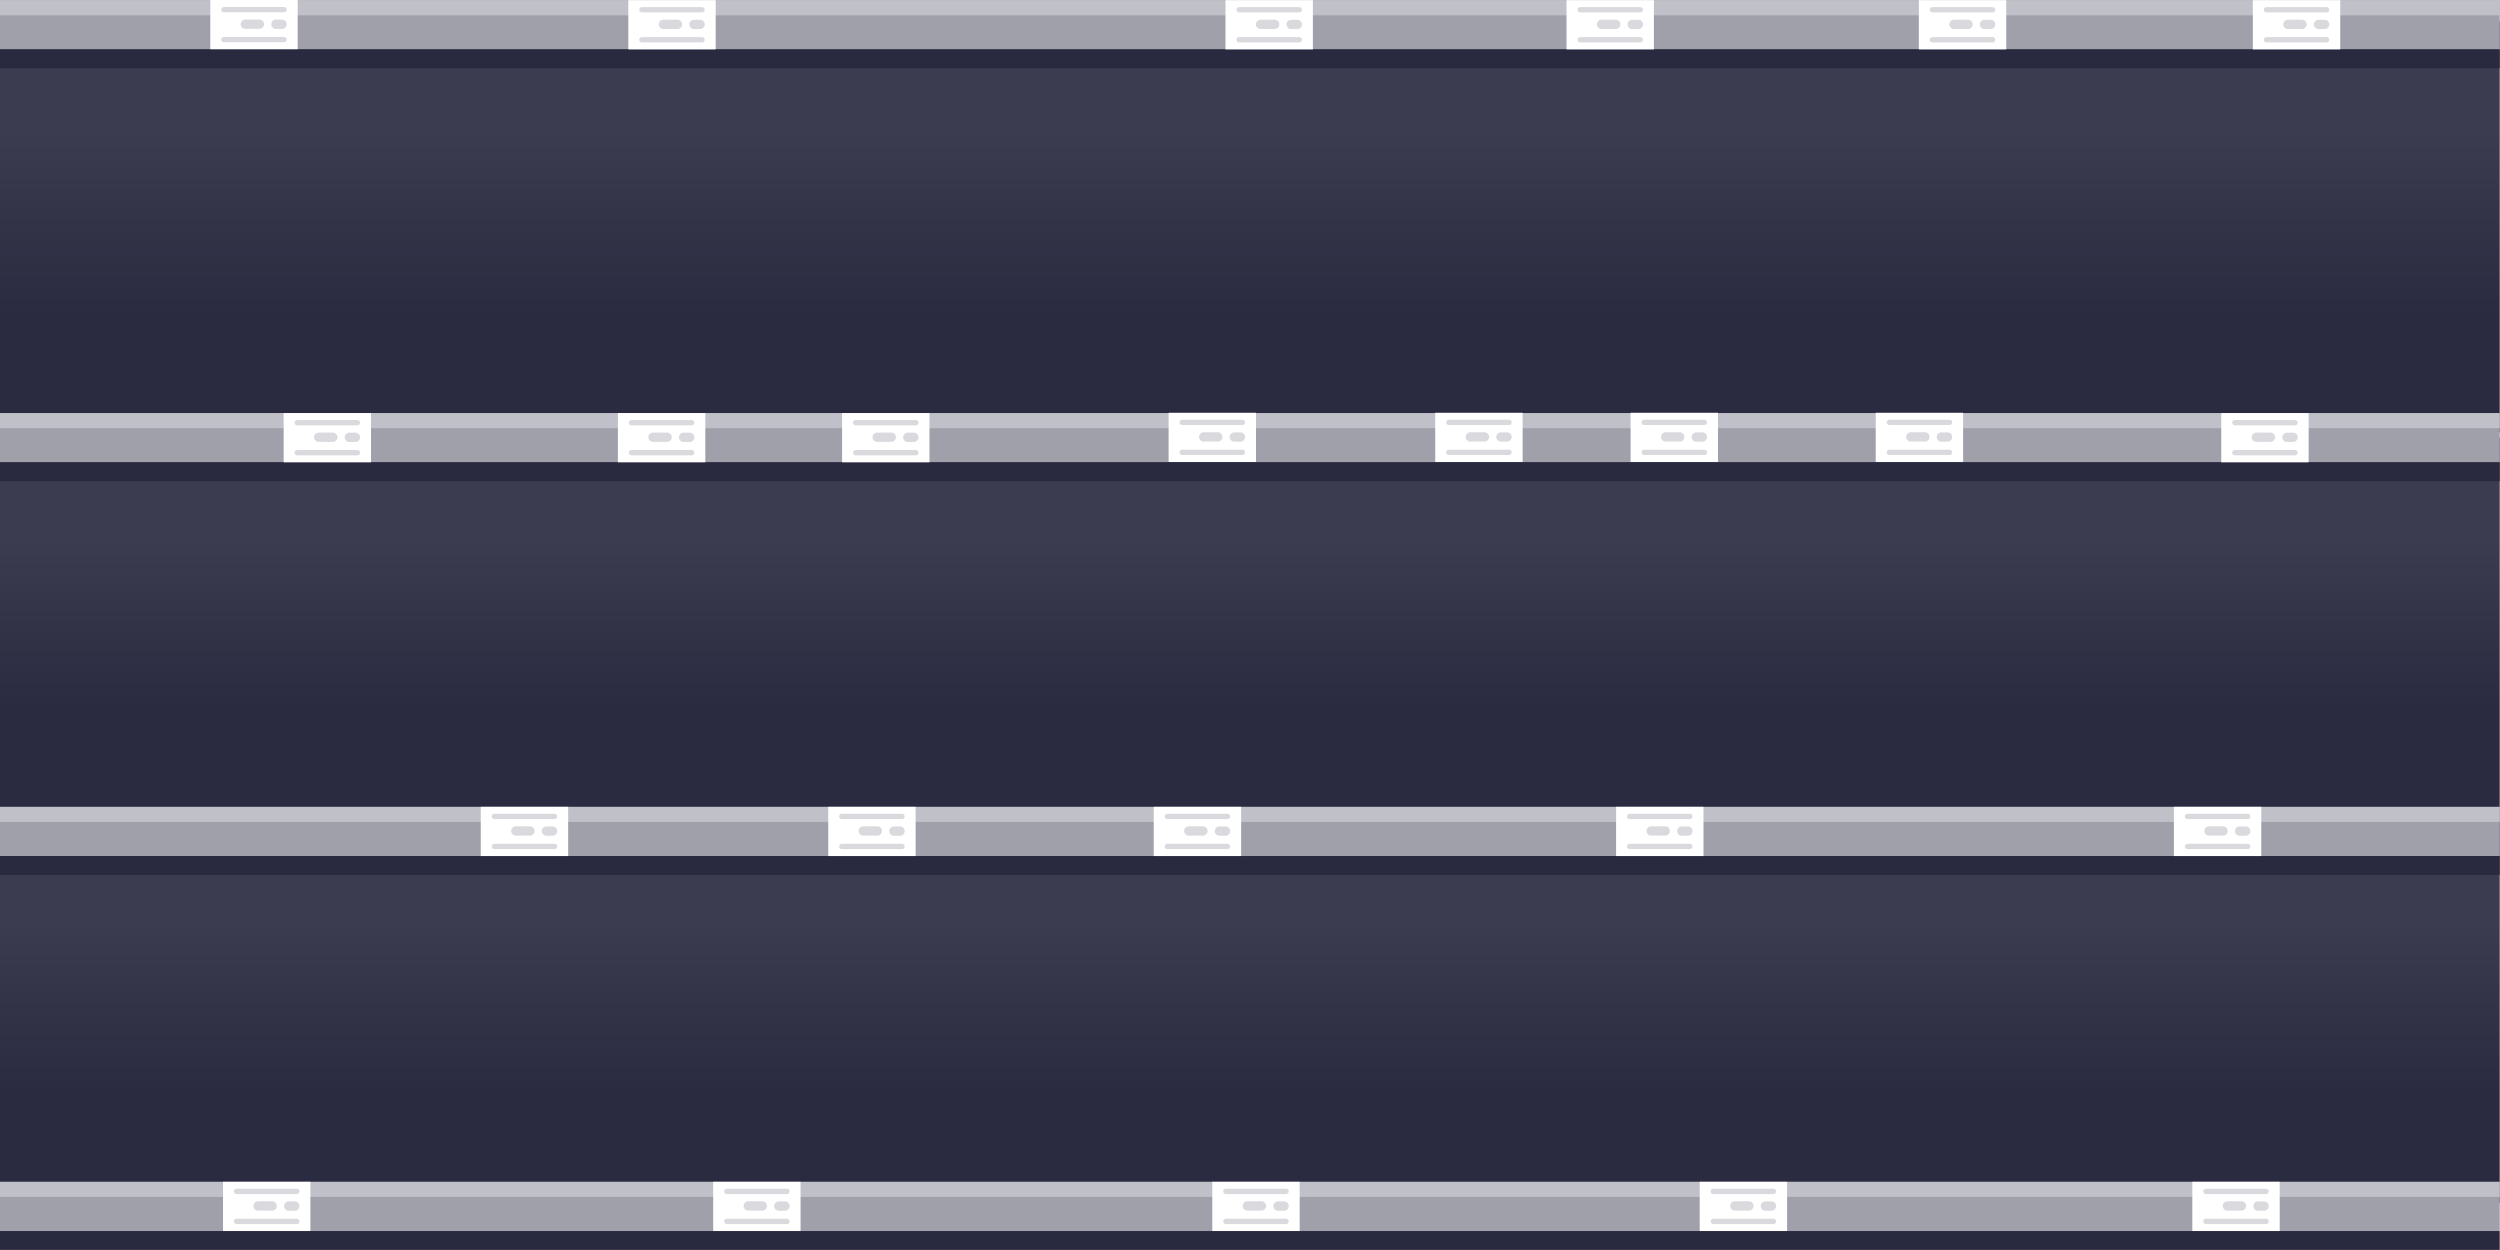
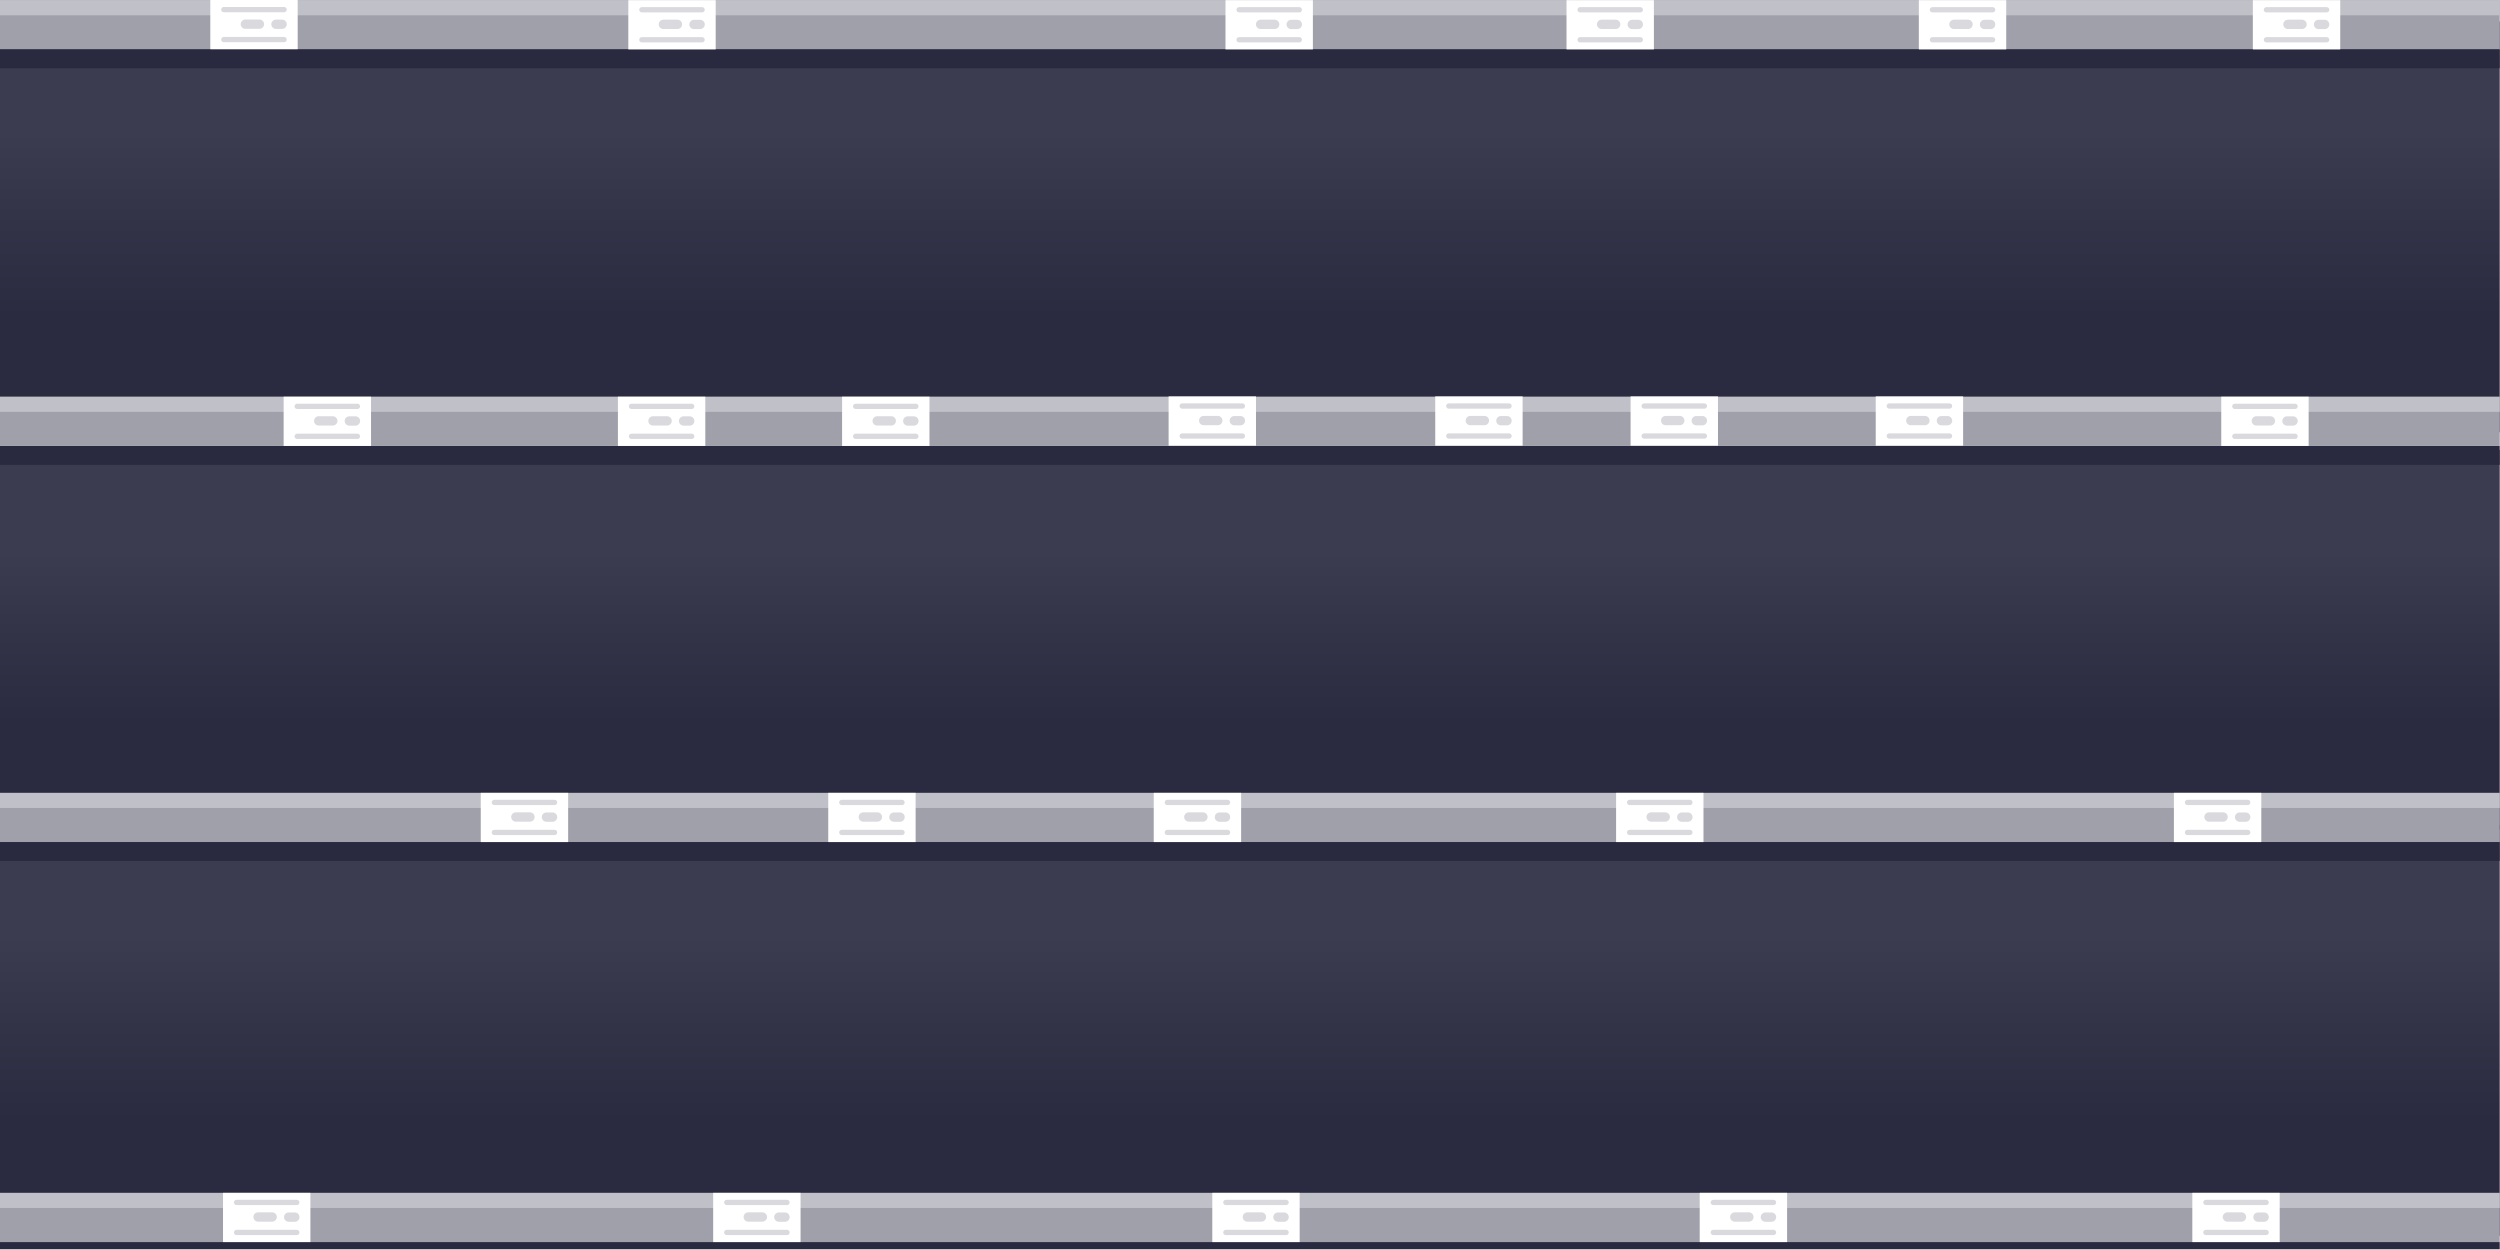
<svg xmlns="http://www.w3.org/2000/svg" width="700px" height="350px" viewBox="0 0 700 350" version="1.1">
  <defs>
    <linearGradient x1="50.001%" y1="0%" x2="50.001%" y2="100%" id="linearGradient-1">
      <stop stop-color="#3C3C50" offset="0%" />
      <stop stop-color="#3C3C50" offset="27%" />
      <stop stop-color="#2A2A40" offset="72%" />
    </linearGradient>
    <linearGradient x1="50.001%" y1="0%" x2="50.001%" y2="99.993%" id="linearGradient-2">
      <stop stop-color="#3C3C50" offset="0%" />
      <stop stop-color="#3C3C50" offset="27%" />
      <stop stop-color="#2A2A40" offset="72%" />
    </linearGradient>
    <linearGradient x1="50.001%" y1="0%" x2="50.001%" y2="100.008%" id="linearGradient-3">
      <stop stop-color="#3C3C50" offset="0%" />
      <stop stop-color="#3C3C50" offset="27%" />
      <stop stop-color="#2A2A40" offset="72%" />
    </linearGradient>
  </defs>
  <g id="Page-1" stroke="none" stroke-width="1" fill="none" fill-rule="evenodd">
    <g id="product_rack" fill-rule="nonzero">
-       <rect id="Rectangle" fill="url(#linearGradient-1)" x="0" y="228.841" width="699.917" height="108.011" />
+       <rect id="Rectangle" fill="url(#linearGradient-1)" x="0" y="231" width="699.917" height="115" />
      <rect id="Rectangle" fill="url(#linearGradient-2)" x="0" y="5.996" width="699.917" height="115.045" />
-       <rect id="Rectangle" fill="url(#linearGradient-3)" x="0" y="122.551" width="699.917" height="106.282" />
-       <rect id="Rectangle" fill="#A0A0AB" x="0" y="115.669" width="699.917" height="13.764" />
-       <rect id="Rectangle" fill="#C0C0C8" x="0" y="115.669" width="699.917" height="4.225" />
-       <rect id="Rectangle" fill="#29293F" x="0" y="129.449" width="699.917" height="5.288" />
-       <rect id="Rectangle" fill="#FFFFFF" x="79.42" y="115.66" width="24.468" height="13.781" />
-       <rect id="Rectangle" fill="#D9D9DE" x="82.47" y="117.617" width="18.348" height="1.476" rx="0.738" />
-       <rect id="Rectangle" fill="#D9D9DE" x="82.47" y="126.008" width="18.348" height="1.476" rx="0.738" />
-       <rect id="Rectangle" fill="#D9D9DE" x="96.507" y="121.151" width="4.321" height="2.606" rx="1.303" />
-       <rect id="Rectangle" fill="#D9D9DE" x="87.931" y="121.125" width="6.555" height="2.606" rx="1.303" />
-       <rect id="Rectangle" fill="#FFFFFF" x="173.016" y="115.66" width="24.468" height="13.781" />
-       <rect id="Rectangle" fill="#D9D9DE" x="176.075" y="117.617" width="18.348" height="1.476" rx="0.738" />
-       <rect id="Rectangle" fill="#D9D9DE" x="176.075" y="126.008" width="18.348" height="1.476" rx="0.738" />
-       <rect id="Rectangle" fill="#D9D9DE" x="190.103" y="121.151" width="4.321" height="2.606" rx="1.303" />
-       <rect id="Rectangle" fill="#D9D9DE" x="181.536" y="121.125" width="6.555" height="2.606" rx="1.303" />
-       <rect id="Rectangle" fill="#FFFFFF" x="235.784" y="115.66" width="24.468" height="13.781" />
-       <rect id="Rectangle" fill="#D9D9DE" x="238.844" y="117.617" width="18.348" height="1.476" rx="0.738" />
-       <rect id="Rectangle" fill="#D9D9DE" x="238.844" y="126.008" width="18.348" height="1.476" rx="0.738" />
-       <rect id="Rectangle" fill="#D9D9DE" x="252.872" y="121.151" width="4.321" height="2.606" rx="1.303" />
-       <rect id="Rectangle" fill="#D9D9DE" x="244.305" y="121.125" width="6.555" height="2.606" rx="1.303" />
-       <rect id="Rectangle" fill="#FFFFFF" x="327.211" y="115.576" width="24.468" height="13.781" />
-       <rect id="Rectangle" fill="#D9D9DE" x="330.27" y="117.524" width="18.348" height="1.476" rx="0.738" />
-       <rect id="Rectangle" fill="#D9D9DE" x="330.27" y="125.924" width="18.348" height="1.476" rx="0.738" />
-       <rect id="Rectangle" fill="#D9D9DE" x="344.298" y="121.066" width="4.321" height="2.606" rx="1.303" />
-       <rect id="Rectangle" fill="#D9D9DE" x="335.731" y="121.033" width="6.555" height="2.606" rx="1.303" />
-       <rect id="Rectangle" fill="#FFFFFF" x="401.865" y="115.576" width="24.468" height="13.781" />
-       <rect id="Rectangle" fill="#D9D9DE" x="404.925" y="117.524" width="18.348" height="1.476" rx="0.738" />
-       <rect id="Rectangle" fill="#D9D9DE" x="404.925" y="125.924" width="18.348" height="1.476" rx="0.738" />
-       <rect id="Rectangle" fill="#D9D9DE" x="418.952" y="121.066" width="4.321" height="2.606" rx="1.303" />
-       <rect id="Rectangle" fill="#D9D9DE" x="410.385" y="121.033" width="6.555" height="2.606" rx="1.303" />
-       <rect id="Rectangle" fill="#FFFFFF" x="456.567" y="115.576" width="24.468" height="13.781" />
-       <rect id="Rectangle" fill="#D9D9DE" x="459.626" y="117.524" width="18.348" height="1.476" rx="0.738" />
-       <rect id="Rectangle" fill="#D9D9DE" x="459.626" y="125.924" width="18.348" height="1.476" rx="0.738" />
-       <rect id="Rectangle" fill="#D9D9DE" x="473.654" y="121.066" width="4.321" height="2.606" rx="1.303" />
-       <rect id="Rectangle" fill="#D9D9DE" x="465.087" y="121.033" width="6.555" height="2.606" rx="1.303" />
-       <rect id="Rectangle" fill="#FFFFFF" x="525.204" y="115.576" width="24.468" height="13.781" />
-       <rect id="Rectangle" fill="#D9D9DE" x="528.264" y="117.524" width="18.348" height="1.476" rx="0.738" />
-       <rect id="Rectangle" fill="#D9D9DE" x="528.264" y="125.924" width="18.348" height="1.476" rx="0.738" />
-       <rect id="Rectangle" fill="#D9D9DE" x="542.291" y="121.066" width="4.321" height="2.606" rx="1.303" />
-       <rect id="Rectangle" fill="#D9D9DE" x="533.725" y="121.033" width="6.555" height="2.606" rx="1.303" />
-       <rect id="Rectangle" fill="#FFFFFF" x="621.952" y="115.66" width="24.468" height="13.781" />
-       <rect id="Rectangle" fill="#D9D9DE" x="625.012" y="117.617" width="18.348" height="1.476" rx="0.738" />
-       <rect id="Rectangle" fill="#D9D9DE" x="625.012" y="126.008" width="18.348" height="1.476" rx="0.738" />
-       <rect id="Rectangle" fill="#D9D9DE" x="639.04" y="121.151" width="4.321" height="2.606" rx="1.303" />
-       <rect id="Rectangle" fill="#D9D9DE" x="630.473" y="121.125" width="6.555" height="2.606" rx="1.303" />
-       <rect id="Rectangle" fill="#A0A0AB" x="0" y="0.059" width="699.917" height="13.764" />
-       <rect id="Rectangle" fill="#C0C0C8" x="0" y="0.059" width="699.917" height="4.225" />
-       <rect id="Rectangle" fill="#29293F" x="0" y="13.831" width="699.917" height="5.288" />
-       <rect id="Rectangle" fill="#FFFFFF" x="58.883" y="0" width="24.468" height="13.781" />
-       <rect id="Rectangle" fill="#D9D9DE" x="61.934" y="1.957" width="18.348" height="1.476" rx="0.738" />
-       <rect id="Rectangle" fill="#D9D9DE" x="61.934" y="10.348" width="18.348" height="1.476" rx="0.738" />
-       <rect id="Rectangle" fill="#D9D9DE" x="75.971" y="5.49" width="4.321" height="2.606" rx="1.303" />
-       <rect id="Rectangle" fill="#D9D9DE" x="67.395" y="5.465" width="6.555" height="2.606" rx="1.303" />
-       <rect id="Rectangle" fill="#FFFFFF" x="175.927" y="0.051" width="24.468" height="13.781" />
-       <rect id="Rectangle" fill="#D9D9DE" x="178.977" y="1.999" width="18.348" height="1.476" rx="0.738" />
-       <rect id="Rectangle" fill="#D9D9DE" x="178.977" y="10.399" width="18.348" height="1.476" rx="0.738" />
-       <rect id="Rectangle" fill="#D9D9DE" x="193.015" y="5.541" width="4.321" height="2.606" rx="1.303" />
-       <rect id="Rectangle" fill="#D9D9DE" x="184.438" y="5.516" width="6.555" height="2.606" rx="1.303" />
-       <rect id="Rectangle" fill="#FFFFFF" x="438.626" y="0.051" width="24.468" height="13.781" />
-       <rect id="Rectangle" fill="#D9D9DE" x="441.686" y="1.999" width="18.348" height="1.476" rx="0.738" />
-       <rect id="Rectangle" fill="#D9D9DE" x="441.686" y="10.399" width="18.348" height="1.476" rx="0.738" />
-       <rect id="Rectangle" fill="#D9D9DE" x="455.714" y="5.541" width="4.321" height="2.606" rx="1.303" />
-       <rect id="Rectangle" fill="#D9D9DE" x="447.147" y="5.516" width="6.555" height="2.606" rx="1.303" />
-       <rect id="Rectangle" fill="#FFFFFF" x="343.139" y="0.051" width="24.468" height="13.781" />
-       <rect id="Rectangle" fill="#D9D9DE" x="346.199" y="1.999" width="18.348" height="1.476" rx="0.738" />
-       <rect id="Rectangle" fill="#D9D9DE" x="346.199" y="10.399" width="18.348" height="1.476" rx="0.738" />
-       <rect id="Rectangle" fill="#D9D9DE" x="360.226" y="5.541" width="4.321" height="2.606" rx="1.303" />
-       <rect id="Rectangle" fill="#D9D9DE" x="351.66" y="5.516" width="6.555" height="2.606" rx="1.303" />
-       <rect id="Rectangle" fill="#FFFFFF" x="537.275" y="0.051" width="24.468" height="13.781" />
-       <rect id="Rectangle" fill="#D9D9DE" x="540.335" y="1.999" width="18.348" height="1.476" rx="0.738" />
-       <rect id="Rectangle" fill="#D9D9DE" x="540.335" y="10.399" width="18.348" height="1.476" rx="0.738" />
-       <rect id="Rectangle" fill="#D9D9DE" x="554.363" y="5.541" width="4.321" height="2.606" rx="1.303" />
-       <rect id="Rectangle" fill="#D9D9DE" x="545.796" y="5.516" width="6.555" height="2.606" rx="1.303" />
-       <rect id="Rectangle" fill="#FFFFFF" x="630.797" y="0.051" width="24.468" height="13.781" />
-       <rect id="Rectangle" fill="#D9D9DE" x="633.857" y="1.999" width="18.348" height="1.476" rx="0.738" />
-       <rect id="Rectangle" fill="#D9D9DE" x="633.857" y="10.399" width="18.348" height="1.476" rx="0.738" />
-       <rect id="Rectangle" fill="#D9D9DE" x="647.885" y="5.541" width="4.321" height="2.606" rx="1.303" />
-       <rect id="Rectangle" fill="#D9D9DE" x="639.318" y="5.516" width="6.555" height="2.606" rx="1.303" />
-       <rect id="Rectangle" fill="#A0A0AB" x="0" y="225.923" width="699.917" height="13.764" />
-       <rect id="Rectangle" fill="#C0C0C8" x="0" y="225.923" width="699.917" height="4.225" />
-       <rect id="Rectangle" fill="#29293F" x="0" y="239.695" width="699.917" height="5.288" />
-       <rect id="Rectangle" fill="#FFFFFF" x="134.613" y="225.914" width="24.468" height="13.781" />
-       <rect id="Rectangle" fill="#D9D9DE" x="137.673" y="227.863" width="18.348" height="1.476" rx="0.738" />
-       <rect id="Rectangle" fill="#D9D9DE" x="137.673" y="236.263" width="18.348" height="1.476" rx="0.738" />
-       <rect id="Rectangle" fill="#D9D9DE" x="151.701" y="231.405" width="4.321" height="2.606" rx="1.303" />
-       <rect id="Rectangle" fill="#D9D9DE" x="143.134" y="231.371" width="6.555" height="2.606" rx="1.303" />
-       <rect id="Rectangle" fill="#FFFFFF" x="231.909" y="225.914" width="24.468" height="13.781" />
-       <rect id="Rectangle" fill="#D9D9DE" x="234.959" y="227.863" width="18.348" height="1.476" rx="0.738" />
-       <rect id="Rectangle" fill="#D9D9DE" x="234.959" y="236.263" width="18.348" height="1.476" rx="0.738" />
-       <rect id="Rectangle" fill="#D9D9DE" x="248.996" y="231.405" width="4.321" height="2.606" rx="1.303" />
-       <rect id="Rectangle" fill="#D9D9DE" x="240.42" y="231.371" width="6.555" height="2.606" rx="1.303" />
-       <rect id="Rectangle" fill="#FFFFFF" x="323.048" y="225.914" width="24.468" height="13.781" />
-       <rect id="Rectangle" fill="#D9D9DE" x="326.107" y="227.863" width="18.348" height="1.476" rx="0.738" />
-       <rect id="Rectangle" fill="#D9D9DE" x="326.107" y="236.263" width="18.348" height="1.476" rx="0.738" />
-       <rect id="Rectangle" fill="#D9D9DE" x="340.135" y="231.405" width="4.321" height="2.606" rx="1.303" />
-       <rect id="Rectangle" fill="#D9D9DE" x="331.568" y="231.371" width="6.555" height="2.606" rx="1.303" />
-       <rect id="Rectangle" fill="#FFFFFF" x="452.506" y="225.914" width="24.468" height="13.781" />
-       <rect id="Rectangle" fill="#D9D9DE" x="455.556" y="227.863" width="18.348" height="1.476" rx="0.738" />
-       <rect id="Rectangle" fill="#D9D9DE" x="455.556" y="236.263" width="18.348" height="1.476" rx="0.738" />
-       <rect id="Rectangle" fill="#D9D9DE" x="469.593" y="231.405" width="4.321" height="2.606" rx="1.303" />
-       <rect id="Rectangle" fill="#D9D9DE" x="461.017" y="231.371" width="6.555" height="2.606" rx="1.303" />
-       <rect id="Rectangle" fill="#FFFFFF" x="608.694" y="225.914" width="24.468" height="13.781" />
-       <rect id="Rectangle" fill="#D9D9DE" x="611.754" y="227.863" width="18.348" height="1.476" rx="0.738" />
-       <rect id="Rectangle" fill="#D9D9DE" x="611.754" y="236.263" width="18.348" height="1.476" rx="0.738" />
-       <rect id="Rectangle" fill="#D9D9DE" x="625.781" y="231.405" width="4.321" height="2.606" rx="1.303" />
-       <rect id="Rectangle" fill="#D9D9DE" x="617.215" y="231.371" width="6.555" height="2.606" rx="1.303" />
-       <rect id="Rectangle" fill="#A0A0AB" x="0" y="330.914" width="699.917" height="13.764" />
-       <rect id="Rectangle" fill="#C0C0C8" x="0" y="330.914" width="699.917" height="4.225" />
-       <rect id="Rectangle" fill="#29293F" x="0" y="344.687" width="699.917" height="5.288" />
-       <rect id="Rectangle" fill="#FFFFFF" x="62.444" y="330.906" width="24.468" height="13.781" />
-       <rect id="Rectangle" fill="#D9D9DE" x="65.494" y="332.854" width="18.348" height="1.476" rx="0.738" />
-       <rect id="Rectangle" fill="#D9D9DE" x="65.494" y="341.254" width="18.348" height="1.476" rx="0.738" />
-       <rect id="Rectangle" fill="#D9D9DE" x="79.531" y="336.396" width="4.321" height="2.606" rx="1.303" />
-       <rect id="Rectangle" fill="#D9D9DE" x="70.955" y="336.363" width="6.555" height="2.606" rx="1.303" />
-       <rect id="Rectangle" fill="#FFFFFF" x="199.69" y="330.906" width="24.468" height="13.781" />
-       <rect id="Rectangle" fill="#D9D9DE" x="202.75" y="332.854" width="18.348" height="1.476" rx="0.738" />
-       <rect id="Rectangle" fill="#D9D9DE" x="202.75" y="341.254" width="18.348" height="1.476" rx="0.738" />
-       <rect id="Rectangle" fill="#D9D9DE" x="216.777" y="336.396" width="4.321" height="2.606" rx="1.303" />
-       <rect id="Rectangle" fill="#D9D9DE" x="208.211" y="336.363" width="6.555" height="2.606" rx="1.303" />
-       <rect id="Rectangle" fill="#FFFFFF" x="339.44" y="330.906" width="24.468" height="13.781" />
-       <rect id="Rectangle" fill="#D9D9DE" x="342.499" y="332.854" width="18.348" height="1.476" rx="0.738" />
-       <rect id="Rectangle" fill="#D9D9DE" x="342.499" y="341.254" width="18.348" height="1.476" rx="0.738" />
-       <rect id="Rectangle" fill="#D9D9DE" x="356.527" y="336.396" width="4.321" height="2.606" rx="1.303" />
-       <rect id="Rectangle" fill="#D9D9DE" x="347.96" y="336.363" width="6.555" height="2.606" rx="1.303" />
-       <rect id="Rectangle" fill="#FFFFFF" x="475.917" y="330.906" width="24.468" height="13.781" />
-       <rect id="Rectangle" fill="#D9D9DE" x="478.976" y="332.854" width="18.348" height="1.476" rx="0.738" />
-       <rect id="Rectangle" fill="#D9D9DE" x="478.976" y="341.254" width="18.348" height="1.476" rx="0.738" />
-       <rect id="Rectangle" fill="#D9D9DE" x="493.004" y="336.396" width="4.321" height="2.606" rx="1.303" />
-       <rect id="Rectangle" fill="#D9D9DE" x="484.437" y="336.363" width="6.555" height="2.606" rx="1.303" />
-       <rect id="Rectangle" fill="#FFFFFF" x="613.849" y="330.906" width="24.468" height="13.781" />
-       <rect id="Rectangle" fill="#D9D9DE" x="616.909" y="332.854" width="18.348" height="1.476" rx="0.738" />
-       <rect id="Rectangle" fill="#D9D9DE" x="616.909" y="341.254" width="18.348" height="1.476" rx="0.738" />
-       <rect id="Rectangle" fill="#D9D9DE" x="630.936" y="336.396" width="4.321" height="2.606" rx="1.303" />
-       <rect id="Rectangle" fill="#D9D9DE" x="622.37" y="336.363" width="6.555" height="2.606" rx="1.303" />
+       <rect id="Rectangle" fill="url(#linearGradient-3)" x="0" y="126" width="699.917" height="106.282" />
+       <g id="Group-4" transform="translate(0, 111)">
+         <rect id="Rectangle" fill="#A0A0AB" x="0" y="0.093" width="699.917" height="13.764" />
+         <rect id="Rectangle" fill="#C0C0C8" x="0" y="0.093" width="699.917" height="4.225" />
+         <rect id="Rectangle" fill="#29293F" x="0" y="13.873" width="699.917" height="5.288" />
+         <rect id="Rectangle" fill="#FFFFFF" x="79.42" y="0.084" width="24.468" height="13.781" />
+         <rect id="Rectangle" fill="#D9D9DE" x="82.47" y="2.041" width="18.348" height="1.476" rx="0.738" />
+         <rect id="Rectangle" fill="#D9D9DE" x="82.47" y="10.433" width="18.348" height="1.476" rx="0.738" />
+         <rect id="Rectangle" fill="#D9D9DE" x="96.507" y="5.575" width="4.321" height="2.606" rx="1.303" />
+         <rect id="Rectangle" fill="#D9D9DE" x="87.931" y="5.549" width="6.555" height="2.606" rx="1.303" />
+         <rect id="Rectangle" fill="#FFFFFF" x="173.016" y="0.084" width="24.468" height="13.781" />
+         <rect id="Rectangle" fill="#D9D9DE" x="176.075" y="2.041" width="18.348" height="1.476" rx="0.738" />
+         <rect id="Rectangle" fill="#D9D9DE" x="176.075" y="10.433" width="18.348" height="1.476" rx="0.738" />
+         <rect id="Rectangle" fill="#D9D9DE" x="190.103" y="5.575" width="4.321" height="2.606" rx="1.303" />
+         <rect id="Rectangle" fill="#D9D9DE" x="181.536" y="5.549" width="6.555" height="2.606" rx="1.303" />
+         <rect id="Rectangle" fill="#FFFFFF" x="235.784" y="0.084" width="24.468" height="13.781" />
+         <rect id="Rectangle" fill="#D9D9DE" x="238.844" y="2.041" width="18.348" height="1.476" rx="0.738" />
+         <rect id="Rectangle" fill="#D9D9DE" x="238.844" y="10.433" width="18.348" height="1.476" rx="0.738" />
+         <rect id="Rectangle" fill="#D9D9DE" x="252.872" y="5.575" width="4.321" height="2.606" rx="1.303" />
+         <rect id="Rectangle" fill="#D9D9DE" x="244.305" y="5.549" width="6.555" height="2.606" rx="1.303" />
+         <rect id="Rectangle" fill="#FFFFFF" x="327.211" y="0" width="24.468" height="13.781" />
+         <rect id="Rectangle" fill="#D9D9DE" x="330.27" y="1.948" width="18.348" height="1.476" rx="0.738" />
+         <rect id="Rectangle" fill="#D9D9DE" x="330.27" y="10.348" width="18.348" height="1.476" rx="0.738" />
+         <rect id="Rectangle" fill="#D9D9DE" x="344.298" y="5.49" width="4.321" height="2.606" rx="1.303" />
+         <rect id="Rectangle" fill="#D9D9DE" x="335.731" y="5.457" width="6.555" height="2.606" rx="1.303" />
+         <rect id="Rectangle" fill="#FFFFFF" x="401.865" y="0" width="24.468" height="13.781" />
+         <rect id="Rectangle" fill="#D9D9DE" x="404.925" y="1.948" width="18.348" height="1.476" rx="0.738" />
+         <rect id="Rectangle" fill="#D9D9DE" x="404.925" y="10.348" width="18.348" height="1.476" rx="0.738" />
+         <rect id="Rectangle" fill="#D9D9DE" x="418.952" y="5.49" width="4.321" height="2.606" rx="1.303" />
+         <rect id="Rectangle" fill="#D9D9DE" x="410.385" y="5.457" width="6.555" height="2.606" rx="1.303" />
+         <rect id="Rectangle" fill="#FFFFFF" x="456.567" y="0" width="24.468" height="13.781" />
+         <rect id="Rectangle" fill="#D9D9DE" x="459.626" y="1.948" width="18.348" height="1.476" rx="0.738" />
+         <rect id="Rectangle" fill="#D9D9DE" x="459.626" y="10.348" width="18.348" height="1.476" rx="0.738" />
+         <rect id="Rectangle" fill="#D9D9DE" x="473.654" y="5.49" width="4.321" height="2.606" rx="1.303" />
+         <rect id="Rectangle" fill="#D9D9DE" x="465.087" y="5.457" width="6.555" height="2.606" rx="1.303" />
+         <rect id="Rectangle" fill="#FFFFFF" x="525.204" y="0" width="24.468" height="13.781" />
+         <rect id="Rectangle" fill="#D9D9DE" x="528.264" y="1.948" width="18.348" height="1.476" rx="0.738" />
+         <rect id="Rectangle" fill="#D9D9DE" x="528.264" y="10.348" width="18.348" height="1.476" rx="0.738" />
+         <rect id="Rectangle" fill="#D9D9DE" x="542.291" y="5.49" width="4.321" height="2.606" rx="1.303" />
+         <rect id="Rectangle" fill="#D9D9DE" x="533.725" y="5.457" width="6.555" height="2.606" rx="1.303" />
+         <rect id="Rectangle" fill="#FFFFFF" x="621.952" y="0.084" width="24.468" height="13.781" />
+         <rect id="Rectangle" fill="#D9D9DE" x="625.012" y="2.041" width="18.348" height="1.476" rx="0.738" />
+         <rect id="Rectangle" fill="#D9D9DE" x="625.012" y="10.433" width="18.348" height="1.476" rx="0.738" />
+         <rect id="Rectangle" fill="#D9D9DE" x="639.04" y="5.575" width="4.321" height="2.606" rx="1.303" />
+         <rect id="Rectangle" fill="#D9D9DE" x="630.473" y="5.549" width="6.555" height="2.606" rx="1.303" />
+       </g>
+       <g id="Group-3">
+         <rect id="Rectangle" fill="#A0A0AB" x="0" y="0.059" width="699.917" height="13.764" />
+         <rect id="Rectangle" fill="#C0C0C8" x="0" y="0.059" width="699.917" height="4.225" />
+         <rect id="Rectangle" fill="#29293F" x="0" y="13.831" width="699.917" height="5.288" />
+         <rect id="Rectangle" fill="#FFFFFF" x="58.883" y="0" width="24.468" height="13.781" />
+         <rect id="Rectangle" fill="#D9D9DE" x="61.934" y="1.957" width="18.348" height="1.476" rx="0.738" />
+         <rect id="Rectangle" fill="#D9D9DE" x="61.934" y="10.348" width="18.348" height="1.476" rx="0.738" />
+         <rect id="Rectangle" fill="#D9D9DE" x="75.971" y="5.49" width="4.321" height="2.606" rx="1.303" />
+         <rect id="Rectangle" fill="#D9D9DE" x="67.395" y="5.465" width="6.555" height="2.606" rx="1.303" />
+         <rect id="Rectangle" fill="#FFFFFF" x="175.927" y="0.051" width="24.468" height="13.781" />
+         <rect id="Rectangle" fill="#D9D9DE" x="178.977" y="1.999" width="18.348" height="1.476" rx="0.738" />
+         <rect id="Rectangle" fill="#D9D9DE" x="178.977" y="10.399" width="18.348" height="1.476" rx="0.738" />
+         <rect id="Rectangle" fill="#D9D9DE" x="193.015" y="5.541" width="4.321" height="2.606" rx="1.303" />
+         <rect id="Rectangle" fill="#D9D9DE" x="184.438" y="5.516" width="6.555" height="2.606" rx="1.303" />
+         <rect id="Rectangle" fill="#FFFFFF" x="438.626" y="0.051" width="24.468" height="13.781" />
+         <rect id="Rectangle" fill="#D9D9DE" x="441.686" y="1.999" width="18.348" height="1.476" rx="0.738" />
+         <rect id="Rectangle" fill="#D9D9DE" x="441.686" y="10.399" width="18.348" height="1.476" rx="0.738" />
+         <rect id="Rectangle" fill="#D9D9DE" x="455.714" y="5.541" width="4.321" height="2.606" rx="1.303" />
+         <rect id="Rectangle" fill="#D9D9DE" x="447.147" y="5.516" width="6.555" height="2.606" rx="1.303" />
+         <rect id="Rectangle" fill="#FFFFFF" x="343.139" y="0.051" width="24.468" height="13.781" />
+         <rect id="Rectangle" fill="#D9D9DE" x="346.199" y="1.999" width="18.348" height="1.476" rx="0.738" />
+         <rect id="Rectangle" fill="#D9D9DE" x="346.199" y="10.399" width="18.348" height="1.476" rx="0.738" />
+         <rect id="Rectangle" fill="#D9D9DE" x="360.226" y="5.541" width="4.321" height="2.606" rx="1.303" />
+         <rect id="Rectangle" fill="#D9D9DE" x="351.66" y="5.516" width="6.555" height="2.606" rx="1.303" />
+         <rect id="Rectangle" fill="#FFFFFF" x="537.275" y="0.051" width="24.468" height="13.781" />
+         <rect id="Rectangle" fill="#D9D9DE" x="540.335" y="1.999" width="18.348" height="1.476" rx="0.738" />
+         <rect id="Rectangle" fill="#D9D9DE" x="540.335" y="10.399" width="18.348" height="1.476" rx="0.738" />
+         <rect id="Rectangle" fill="#D9D9DE" x="554.363" y="5.541" width="4.321" height="2.606" rx="1.303" />
+         <rect id="Rectangle" fill="#D9D9DE" x="545.796" y="5.516" width="6.555" height="2.606" rx="1.303" />
+         <rect id="Rectangle" fill="#FFFFFF" x="630.797" y="0.051" width="24.468" height="13.781" />
+         <rect id="Rectangle" fill="#D9D9DE" x="633.857" y="1.999" width="18.348" height="1.476" rx="0.738" />
+         <rect id="Rectangle" fill="#D9D9DE" x="633.857" y="10.399" width="18.348" height="1.476" rx="0.738" />
+         <rect id="Rectangle" fill="#D9D9DE" x="647.885" y="5.541" width="4.321" height="2.606" rx="1.303" />
+         <rect id="Rectangle" fill="#D9D9DE" x="639.318" y="5.516" width="6.555" height="2.606" rx="1.303" />
+       </g>
+       <g id="Group" transform="translate(0, 222)">
+         <rect id="Rectangle" fill="#A0A0AB" x="0" y="0.008" width="699.917" height="13.764" />
+         <rect id="Rectangle" fill="#C0C0C8" x="0" y="0.008" width="699.917" height="4.225" />
+         <rect id="Rectangle" fill="#29293F" x="0" y="13.781" width="699.917" height="5.288" />
+         <rect id="Rectangle" fill="#FFFFFF" x="134.613" y="0" width="24.468" height="13.781" />
+         <rect id="Rectangle" fill="#D9D9DE" x="137.673" y="1.948" width="18.348" height="1.476" rx="0.738" />
+         <rect id="Rectangle" fill="#D9D9DE" x="137.673" y="10.348" width="18.348" height="1.476" rx="0.738" />
+         <rect id="Rectangle" fill="#D9D9DE" x="151.701" y="5.49" width="4.321" height="2.606" rx="1.303" />
+         <rect id="Rectangle" fill="#D9D9DE" x="143.134" y="5.457" width="6.555" height="2.606" rx="1.303" />
+         <rect id="Rectangle" fill="#FFFFFF" x="231.909" y="0" width="24.468" height="13.781" />
+         <rect id="Rectangle" fill="#D9D9DE" x="234.959" y="1.948" width="18.348" height="1.476" rx="0.738" />
+         <rect id="Rectangle" fill="#D9D9DE" x="234.959" y="10.348" width="18.348" height="1.476" rx="0.738" />
+         <rect id="Rectangle" fill="#D9D9DE" x="248.996" y="5.49" width="4.321" height="2.606" rx="1.303" />
+         <rect id="Rectangle" fill="#D9D9DE" x="240.42" y="5.457" width="6.555" height="2.606" rx="1.303" />
+         <rect id="Rectangle" fill="#FFFFFF" x="323.048" y="0" width="24.468" height="13.781" />
+         <rect id="Rectangle" fill="#D9D9DE" x="326.107" y="1.948" width="18.348" height="1.476" rx="0.738" />
+         <rect id="Rectangle" fill="#D9D9DE" x="326.107" y="10.348" width="18.348" height="1.476" rx="0.738" />
+         <rect id="Rectangle" fill="#D9D9DE" x="340.135" y="5.49" width="4.321" height="2.606" rx="1.303" />
+         <rect id="Rectangle" fill="#D9D9DE" x="331.568" y="5.457" width="6.555" height="2.606" rx="1.303" />
+         <rect id="Rectangle" fill="#FFFFFF" x="452.506" y="0" width="24.468" height="13.781" />
+         <rect id="Rectangle" fill="#D9D9DE" x="455.556" y="1.948" width="18.348" height="1.476" rx="0.738" />
+         <rect id="Rectangle" fill="#D9D9DE" x="455.556" y="10.348" width="18.348" height="1.476" rx="0.738" />
+         <rect id="Rectangle" fill="#D9D9DE" x="469.593" y="5.49" width="4.321" height="2.606" rx="1.303" />
+         <rect id="Rectangle" fill="#D9D9DE" x="461.017" y="5.457" width="6.555" height="2.606" rx="1.303" />
+         <rect id="Rectangle" fill="#FFFFFF" x="608.694" y="0" width="24.468" height="13.781" />
+         <rect id="Rectangle" fill="#D9D9DE" x="611.754" y="1.948" width="18.348" height="1.476" rx="0.738" />
+         <rect id="Rectangle" fill="#D9D9DE" x="611.754" y="10.348" width="18.348" height="1.476" rx="0.738" />
+         <rect id="Rectangle" fill="#D9D9DE" x="625.781" y="5.49" width="4.321" height="2.606" rx="1.303" />
+         <rect id="Rectangle" fill="#D9D9DE" x="617.215" y="5.457" width="6.555" height="2.606" rx="1.303" />
+       </g>
+       <g id="Group-2" transform="translate(0, 334)">
+         <rect id="Rectangle" fill="#A0A0AB" x="0" y="0.008" width="699.917" height="13.764" />
+         <rect id="Rectangle" fill="#C0C0C8" x="0" y="0.008" width="699.917" height="4.225" />
+         <rect id="Rectangle" fill="#29293F" x="0" y="13.781" width="699.917" height="2" />
+         <rect id="Rectangle" fill="#FFFFFF" x="62.444" y="0" width="24.468" height="13.781" />
+         <rect id="Rectangle" fill="#D9D9DE" x="65.494" y="1.948" width="18.348" height="1.476" rx="0.738" />
+         <rect id="Rectangle" fill="#D9D9DE" x="65.494" y="10.348" width="18.348" height="1.476" rx="0.738" />
+         <rect id="Rectangle" fill="#D9D9DE" x="79.531" y="5.49" width="4.321" height="2.606" rx="1.303" />
+         <rect id="Rectangle" fill="#D9D9DE" x="70.955" y="5.457" width="6.555" height="2.606" rx="1.303" />
+         <rect id="Rectangle" fill="#FFFFFF" x="199.69" y="0" width="24.468" height="13.781" />
+         <rect id="Rectangle" fill="#D9D9DE" x="202.75" y="1.948" width="18.348" height="1.476" rx="0.738" />
+         <rect id="Rectangle" fill="#D9D9DE" x="202.75" y="10.348" width="18.348" height="1.476" rx="0.738" />
+         <rect id="Rectangle" fill="#D9D9DE" x="216.777" y="5.49" width="4.321" height="2.606" rx="1.303" />
+         <rect id="Rectangle" fill="#D9D9DE" x="208.211" y="5.457" width="6.555" height="2.606" rx="1.303" />
+         <rect id="Rectangle" fill="#FFFFFF" x="339.44" y="0" width="24.468" height="13.781" />
+         <rect id="Rectangle" fill="#D9D9DE" x="342.499" y="1.948" width="18.348" height="1.476" rx="0.738" />
+         <rect id="Rectangle" fill="#D9D9DE" x="342.499" y="10.348" width="18.348" height="1.476" rx="0.738" />
+         <rect id="Rectangle" fill="#D9D9DE" x="356.527" y="5.49" width="4.321" height="2.606" rx="1.303" />
+         <rect id="Rectangle" fill="#D9D9DE" x="347.96" y="5.457" width="6.555" height="2.606" rx="1.303" />
+         <rect id="Rectangle" fill="#FFFFFF" x="475.917" y="0" width="24.468" height="13.781" />
+         <rect id="Rectangle" fill="#D9D9DE" x="478.976" y="1.948" width="18.348" height="1.476" rx="0.738" />
+         <rect id="Rectangle" fill="#D9D9DE" x="478.976" y="10.348" width="18.348" height="1.476" rx="0.738" />
+         <rect id="Rectangle" fill="#D9D9DE" x="493.004" y="5.49" width="4.321" height="2.606" rx="1.303" />
+         <rect id="Rectangle" fill="#D9D9DE" x="484.437" y="5.457" width="6.555" height="2.606" rx="1.303" />
+         <rect id="Rectangle" fill="#FFFFFF" x="613.849" y="0" width="24.468" height="13.781" />
+         <rect id="Rectangle" fill="#D9D9DE" x="616.909" y="1.948" width="18.348" height="1.476" rx="0.738" />
+         <rect id="Rectangle" fill="#D9D9DE" x="616.909" y="10.348" width="18.348" height="1.476" rx="0.738" />
+         <rect id="Rectangle" fill="#D9D9DE" x="630.936" y="5.49" width="4.321" height="2.606" rx="1.303" />
+         <rect id="Rectangle" fill="#D9D9DE" x="622.37" y="5.457" width="6.555" height="2.606" rx="1.303" />
+       </g>
    </g>
  </g>
</svg>
